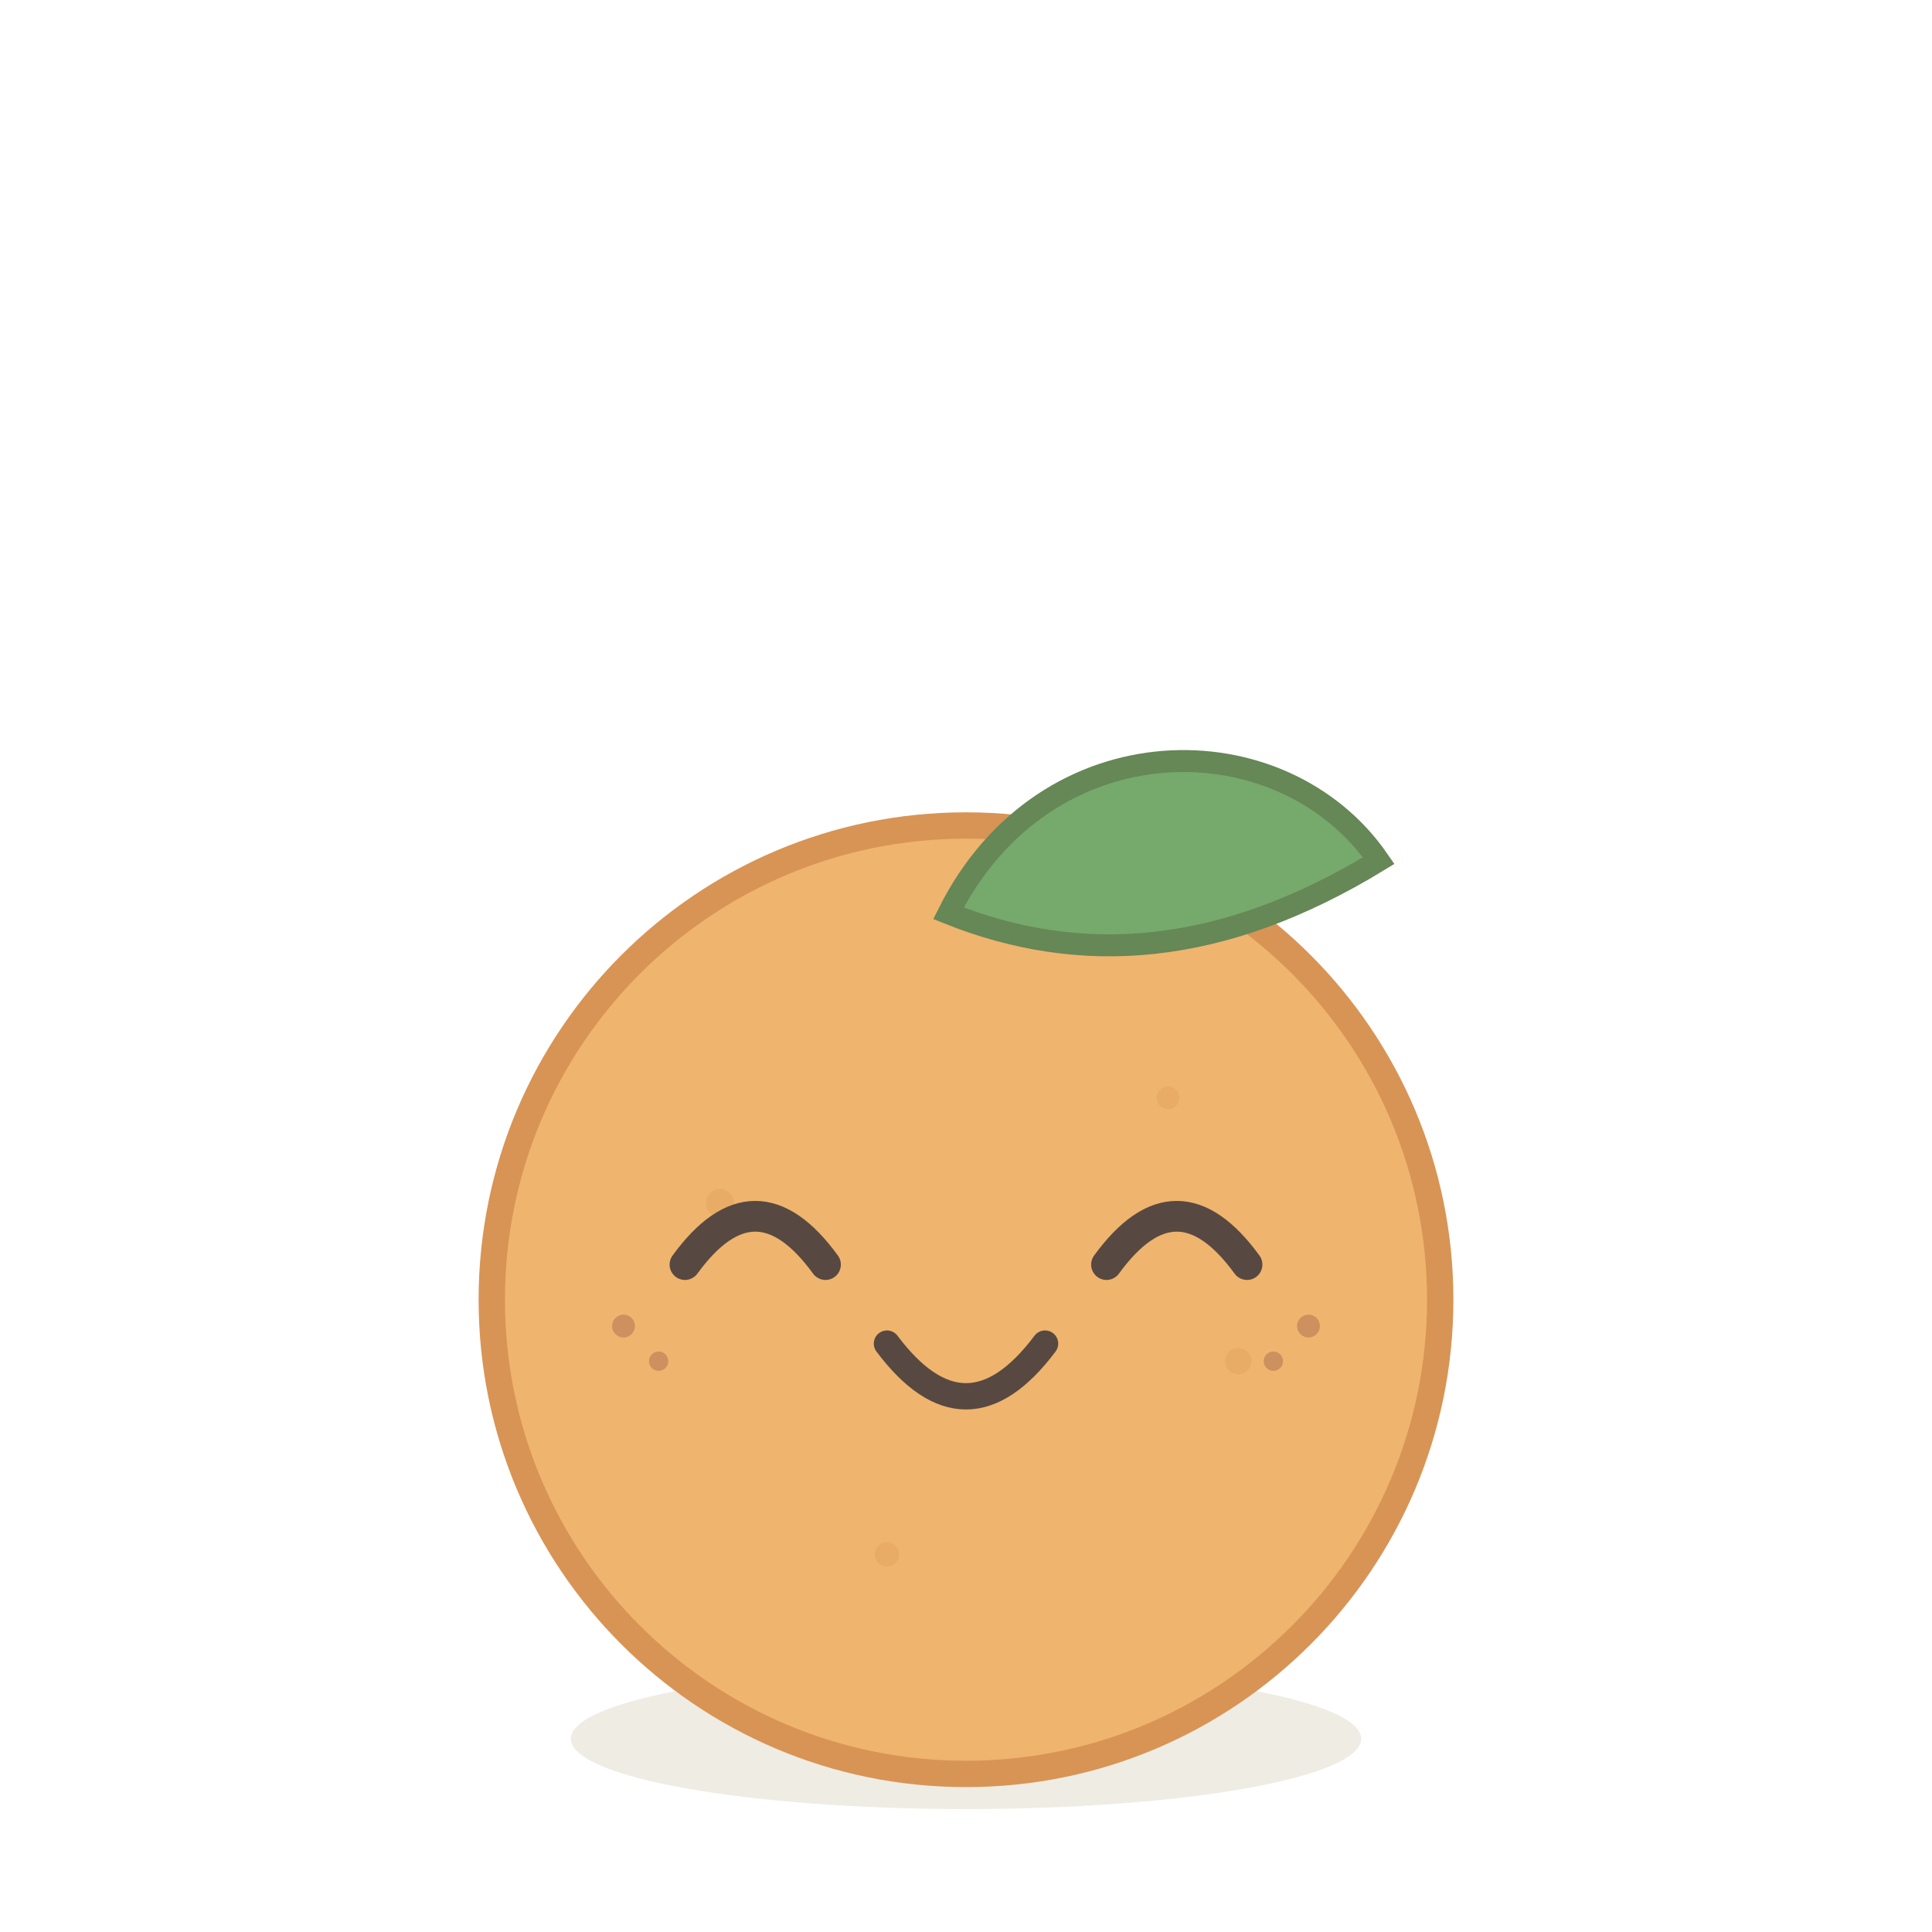
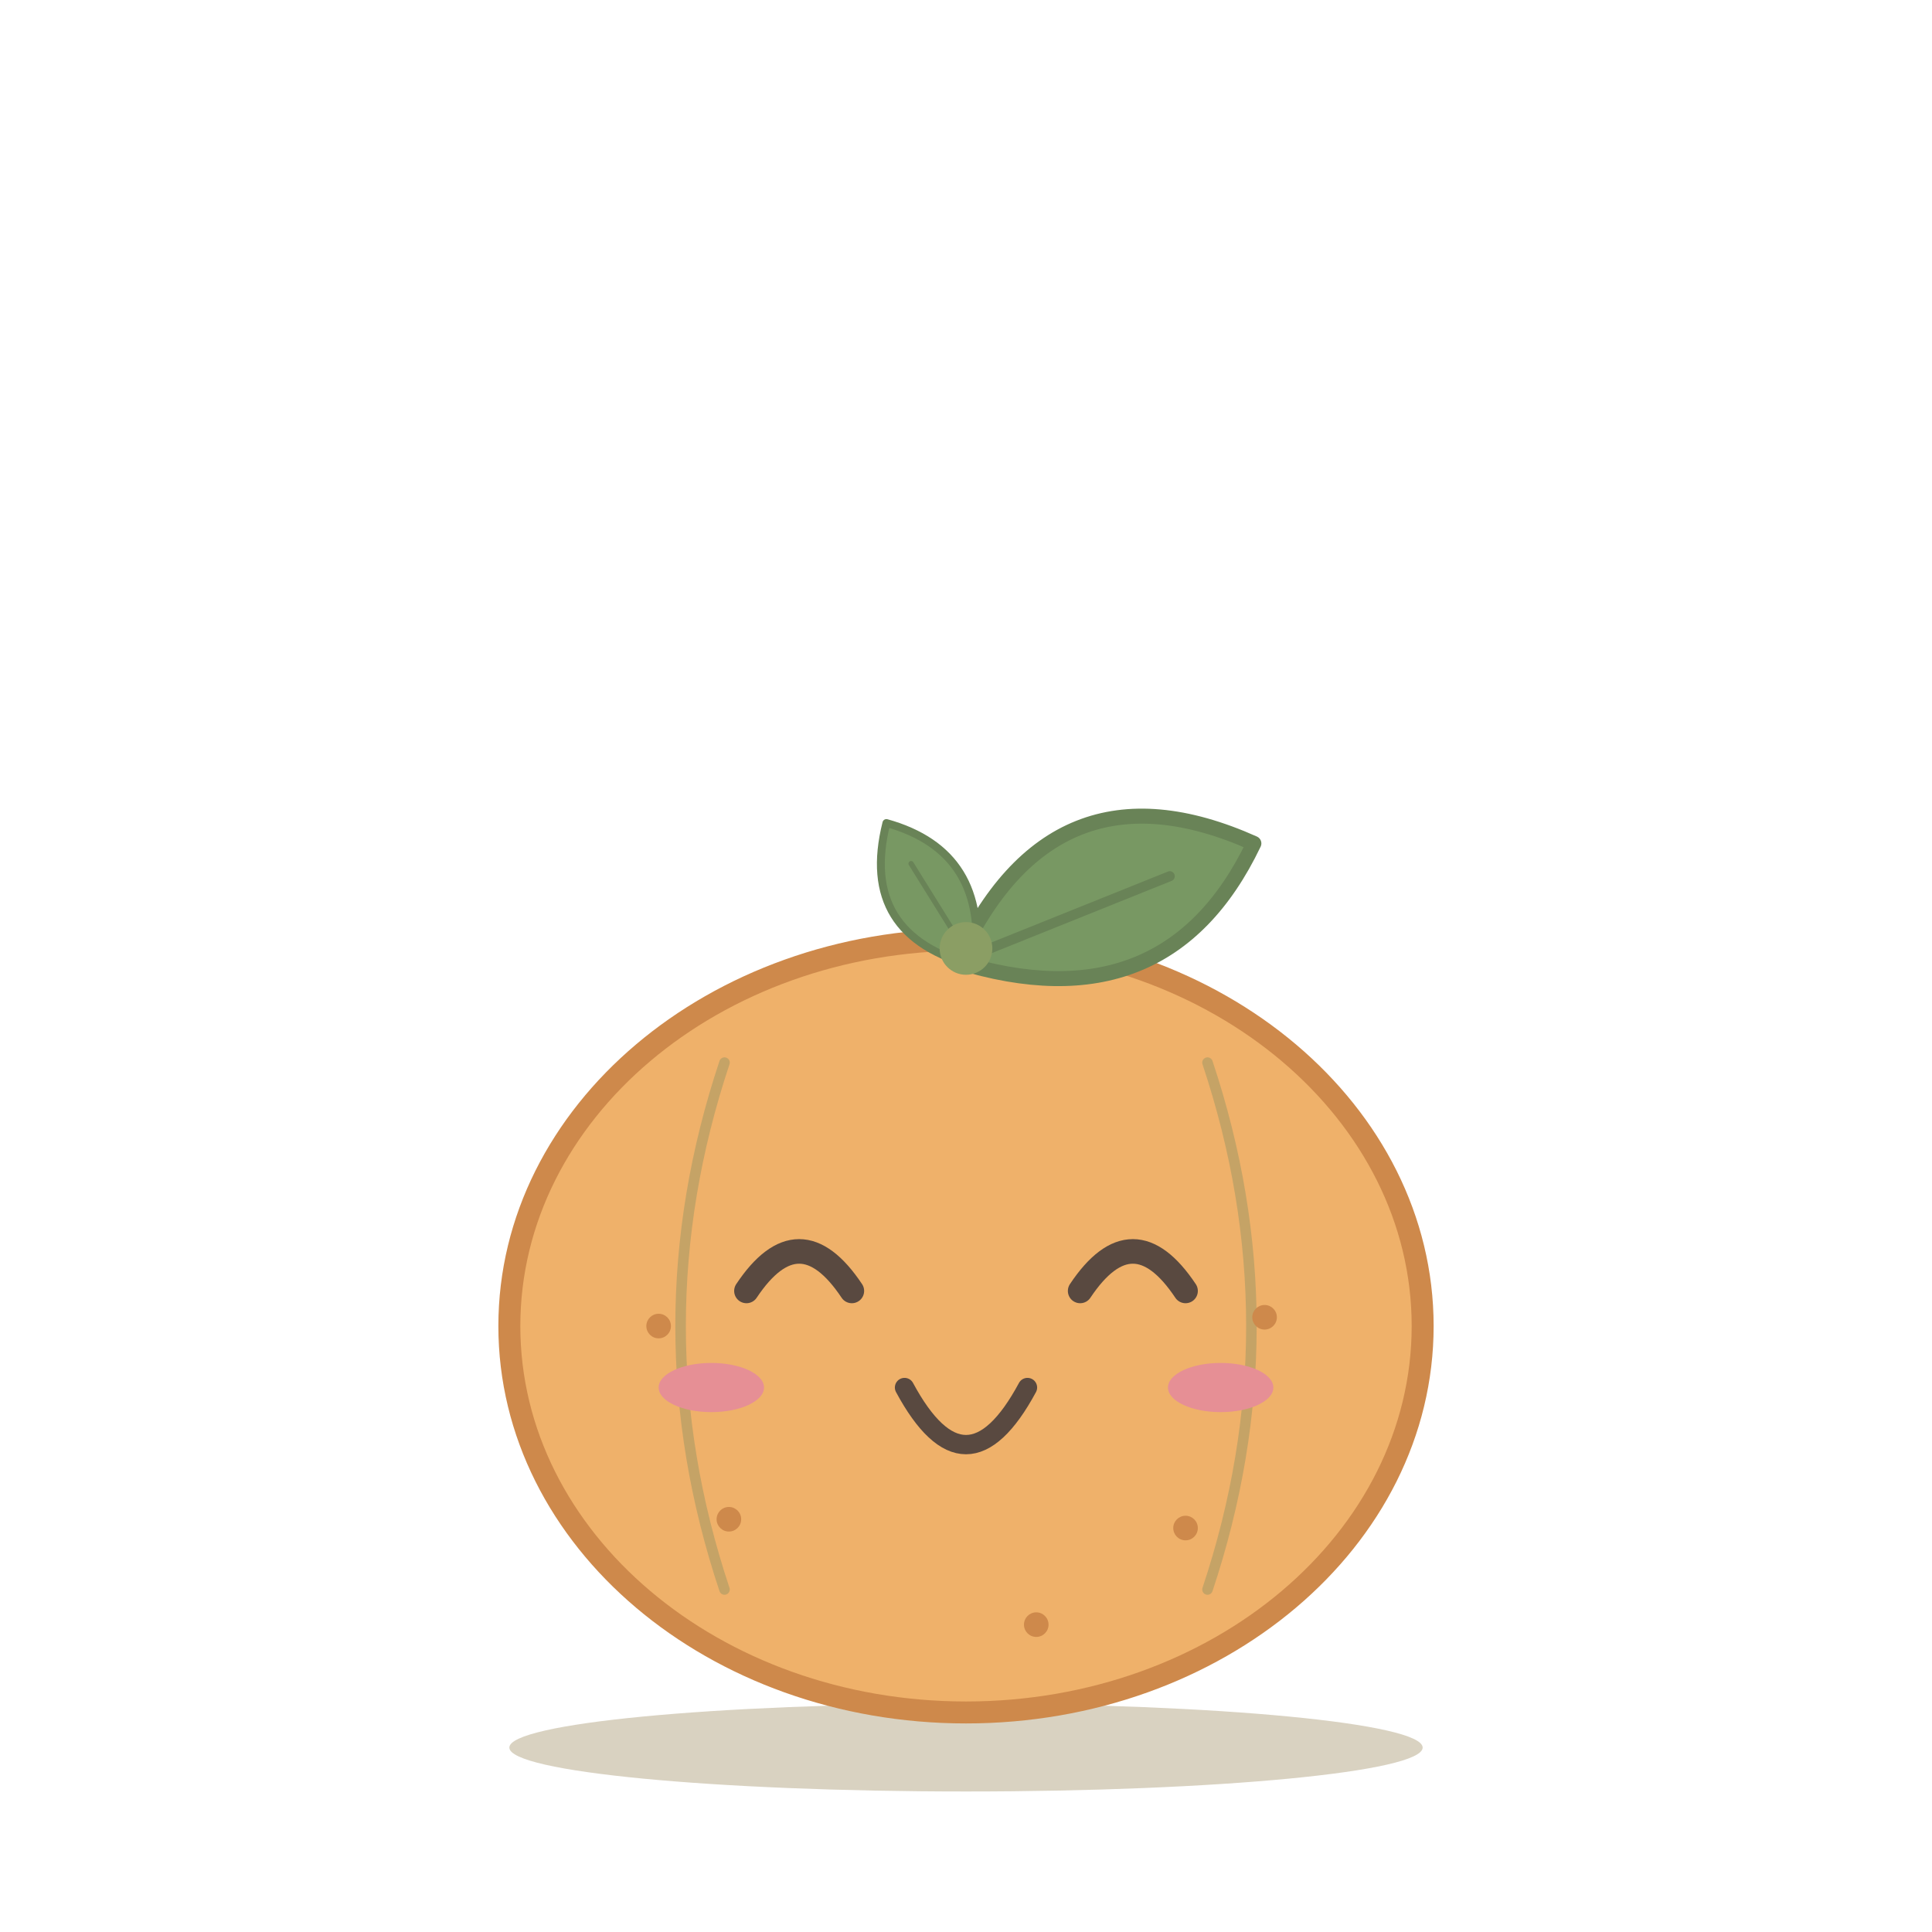
- <svg xmlns="http://www.w3.org/2000/svg" width="220" height="220" viewBox="0 0 220 220" role="img">
-   <ellipse cx="110" cy="198" rx="45" ry="8" fill="#d8d2bd" opacity=".42" />
-   <circle cx="110" cy="148" r="54" fill="#efb46e" stroke="#d89455" stroke-width="3" />
-   <g fill="#d89455" opacity=".25">
-     <circle cx="82" cy="137" r="1.6" />
-     <circle cx="141" cy="155" r="1.5" />
-     <circle cx="101" cy="177" r="1.4" />
-     <circle cx="133" cy="125" r="1.3" />
+ <svg xmlns="http://www.w3.org/2000/svg" width="220" height="220" viewBox="0 0 220 220" role="img" data-character="orange" data-stage="4">
+   <ellipse cx="110" cy="199" rx="52" ry="5" fill="#d9d2c1" stroke="none" stroke-width="2" />
+   <ellipse cx="110" cy="151" rx="52" ry="44" fill="#efb16a" stroke="#ce894b" stroke-width="2.5" />
+   <path d="M82.5 121q-10 30 0 60" fill="none" stroke="#c5a366" stroke-width="1.2" stroke-linecap="round" stroke-linejoin="round" />
+   <path d="M137.5 121q10 30 0 60" fill="none" stroke="#c5a366" stroke-width="1.2" stroke-linecap="round" stroke-linejoin="round" />
+   <g transform="translate(109 109.5) rotate(35) scale(0.95)">
+     <path d="M0 0Q-5-27 21-32Q25-8 0 0Z" fill="#789863" stroke="#698357" stroke-width="1.8" stroke-linecap="round" stroke-linejoin="round" />
+     <path d="M0 0 15-23" fill="none" stroke="#698357" stroke-width="1.2" stroke-linecap="round" stroke-linejoin="round" />
  </g>
-   <path d="M108 104 C119 82,146 82,157 98 C139 109,123 110,108 104Z" fill="#76a96c" stroke="#668756" stroke-width="2.5" />
-   <path d="M78 144q8-11 16 0m32 0q8-11 16 0" fill="none" stroke="#574941" stroke-width="3.5" stroke-linecap="round" />
-   <g fill="#a96e4d" opacity=".5">
-     <circle cx="71" cy="151" r="1.3" />
-     <circle cx="75" cy="155" r="1.1" />
-     <circle cx="149" cy="151" r="1.3" />
-     <circle cx="145" cy="155" r="1.1" />
+   <g transform="translate(111 110) rotate(-65) scale(0.5)">
+     <path d="M0 0Q-5-27 21-32Q25-8 0 0Z" fill="#789863" stroke="#698357" stroke-width="1.8" stroke-linecap="round" stroke-linejoin="round" />
+     <path d="M0 0 15-23" fill="none" stroke="#698357" stroke-width="1.2" stroke-linecap="round" stroke-linejoin="round" />
  </g>
-   <path d="M101 153q9 12 18 0" fill="none" stroke="#574941" stroke-width="3" stroke-linecap="round" />
+   <ellipse cx="75" cy="151" rx="1.4" ry="1.4" fill="#ce894b" stroke="none" stroke-width="2" />
+   <ellipse cx="83" cy="173" rx="1.4" ry="1.4" fill="#ce894b" stroke="none" stroke-width="2" />
+   <ellipse cx="144" cy="150" rx="1.4" ry="1.4" fill="#ce894b" stroke="none" stroke-width="2" />
+   <ellipse cx="135" cy="174" rx="1.4" ry="1.4" fill="#ce894b" stroke="none" stroke-width="2" />
+   <ellipse cx="118" cy="185" rx="1.4" ry="1.4" fill="#ce894b" stroke="none" stroke-width="2" />
+   <ellipse cx="110" cy="108" rx="3" ry="3" fill="#8b9e64" stroke="none" stroke-width="2" />
+   <g transform="translate(110 147) scale(1)">
+     <path d="M-25 0q6-9 12 0m26 0q6-9 12 0" fill="none" stroke="#594940" stroke-width="2.8" stroke-linecap="round" stroke-linejoin="round" />
+     <path d="M-7 11q7 13 14 0" fill="none" stroke="#594940" stroke-width="2.2" stroke-linecap="round" stroke-linejoin="round" />
+     <ellipse cx="-29" cy="11" rx="6" ry="2.8" fill="#e68f95" stroke="none" stroke-width="2" />
+     <ellipse cx="29" cy="11" rx="6" ry="2.8" fill="#e68f95" stroke="none" stroke-width="2" />
+   </g>
</svg>
